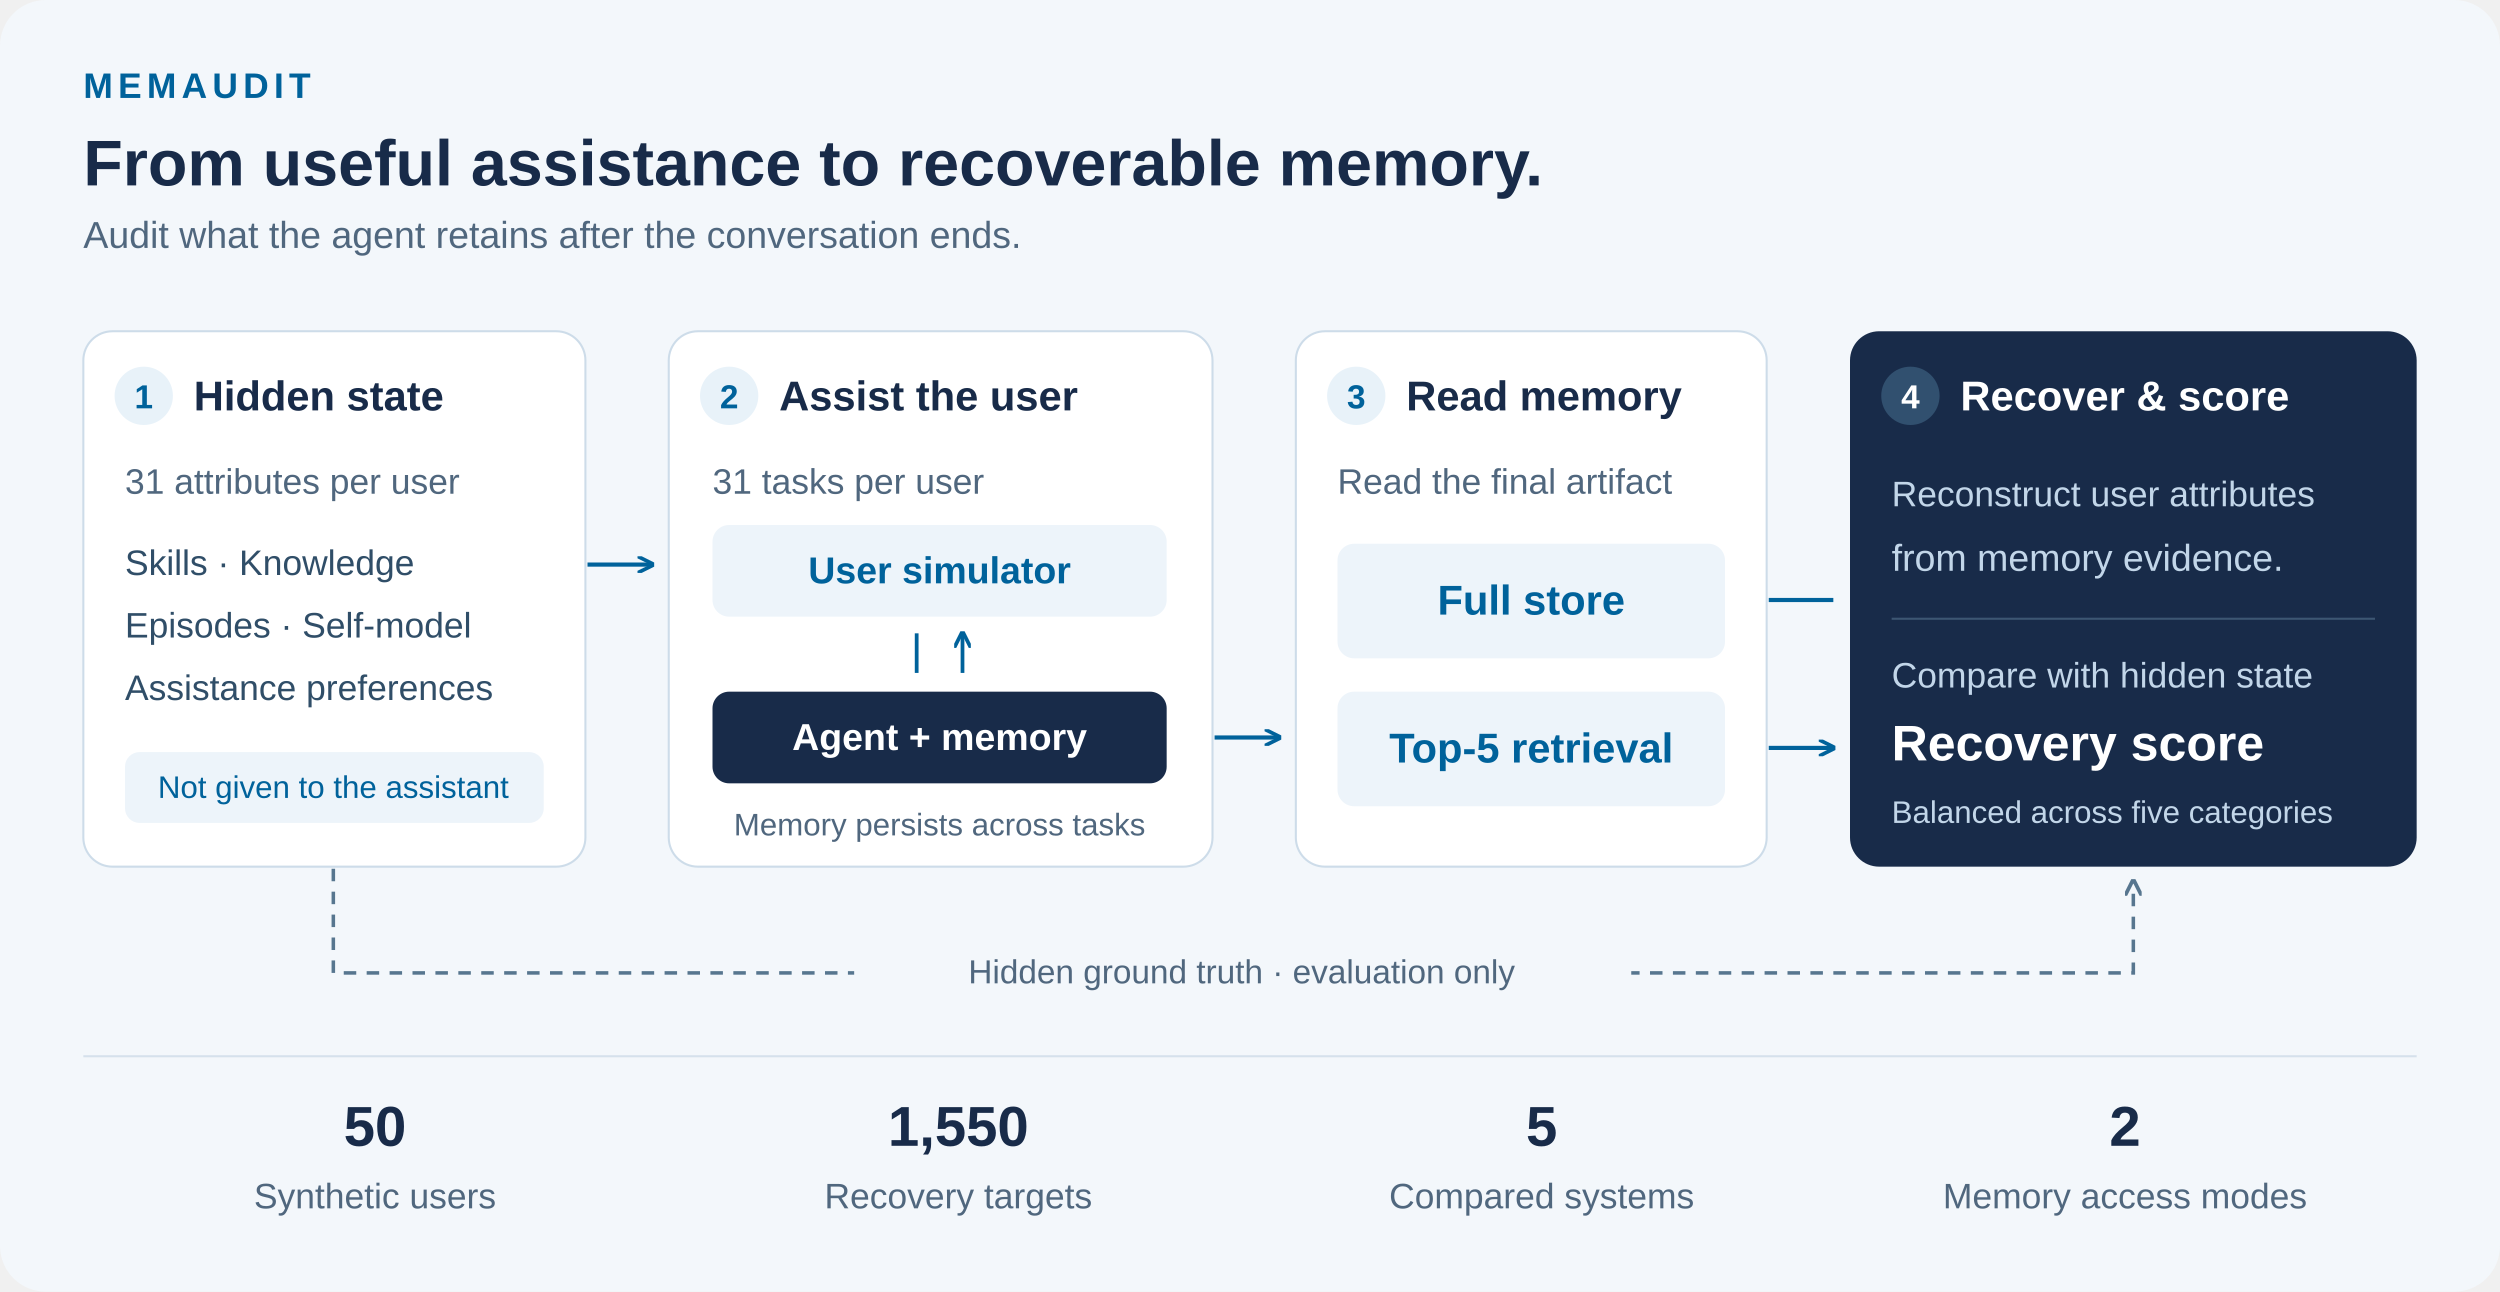
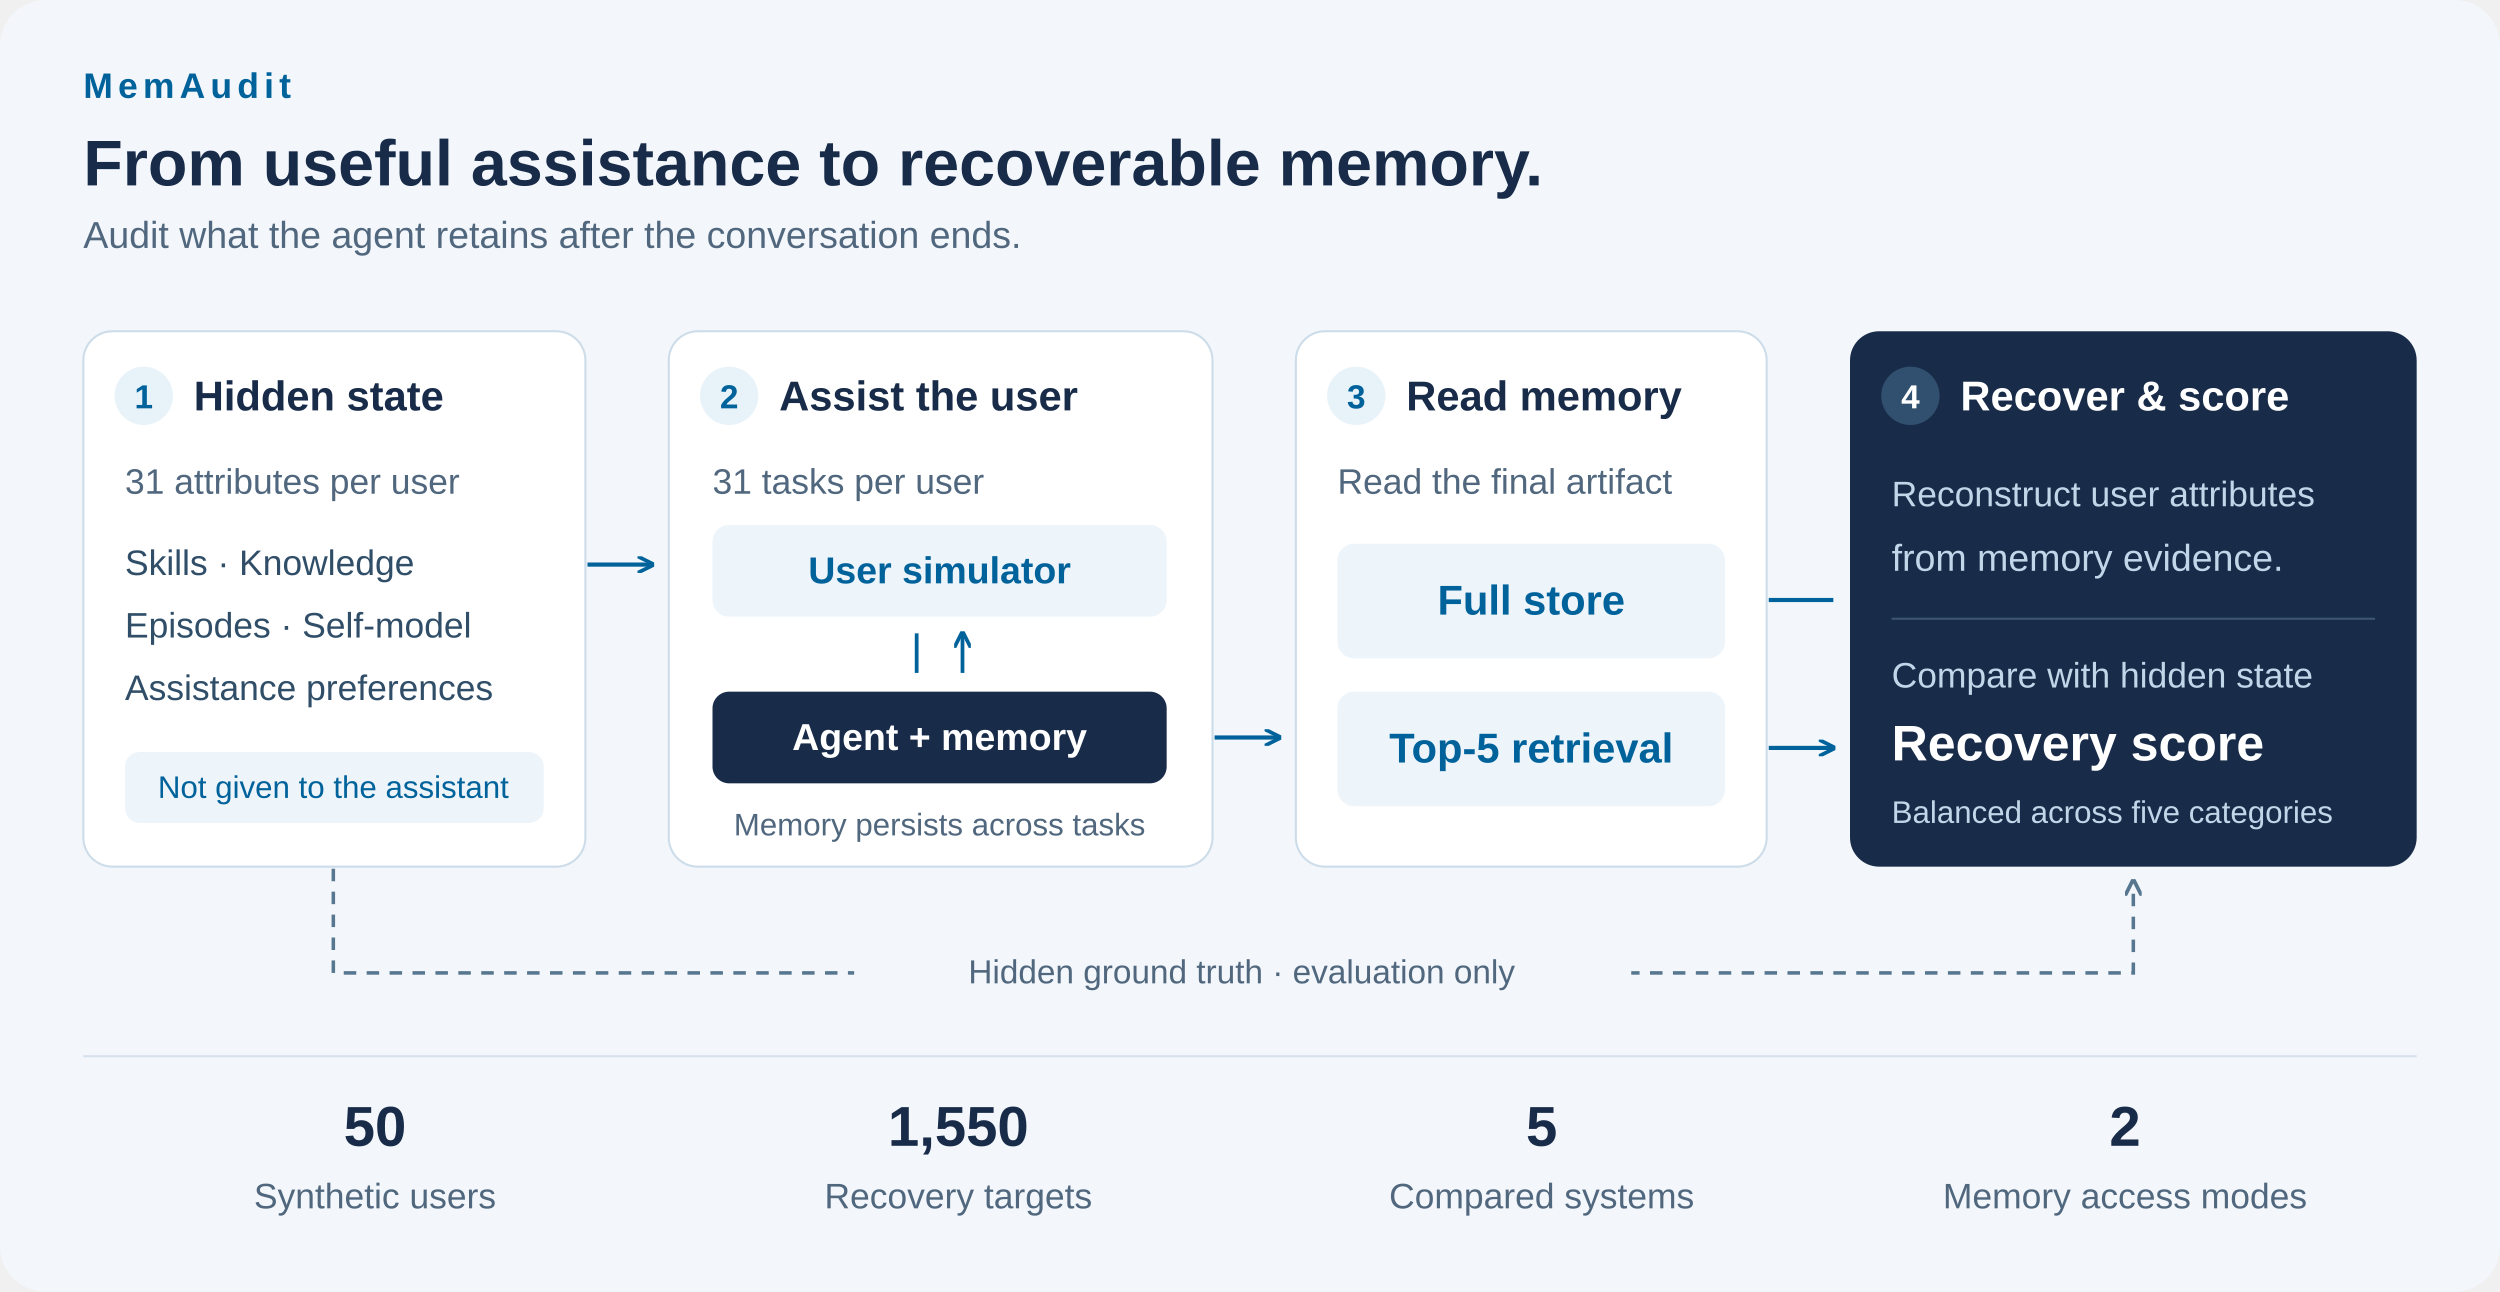
<svg xmlns="http://www.w3.org/2000/svg" width="1200" height="620" viewBox="0 0 1200 620" role="img" aria-labelledby="title desc">
  <defs>
    <marker id="arrow" markerWidth="8" markerHeight="8" refX="7" refY="4" orient="auto" markerUnits="userSpaceOnUse">
      <path d="M0 0L8 4L0 8" fill="none" stroke="#00629b" stroke-width="1.8" />
    </marker>
    <marker id="muted-arrow" markerWidth="8" markerHeight="8" refX="7" refY="4" orient="auto" markerUnits="userSpaceOnUse">
      <path d="M0 0L8 4L0 8" fill="none" stroke="#57768f" stroke-width="1.8" />
    </marker>
  </defs>
  <rect width="1200" height="620" rx="22" fill="#f3f7fb" />
  <g font-family="Arial, Helvetica, sans-serif">
-     <text x="40" y="47" font-size="17" font-weight="700" letter-spacing="2.5" fill="#00629b">MEMAUDIT</text>
+     <text x="40" y="47" font-size="17" font-weight="700" letter-spacing="2.5" fill="#00629b">MemAudit</text>
    <text x="40" y="89" font-size="31" font-weight="700" fill="#182b49">From useful assistance to recoverable memory.</text>
    <text x="40" y="119" font-size="18" fill="#50677e">Audit what the agent retains after the conversation ends.</text>
    <rect x="40" y="159" width="241" height="257" rx="14" fill="#fff" stroke="#cddce9" />
    <circle cx="69" cy="190" r="14" fill="#e8f2f9" />
    <text x="69" y="196" text-anchor="middle" font-size="16" font-weight="700" fill="#00629b">1</text>
    <text x="93" y="197" font-size="20" font-weight="700" fill="#182b49">Hidden state</text>
    <text x="60" y="237" font-size="17" fill="#50677e">31 attributes per user</text>
    <g font-size="17" fill="#304e68">
      <text x="60" y="276">Skills · Knowledge</text>
      <text x="60" y="306">Episodes · Self-model</text>
      <text x="60" y="336">Assistance preferences</text>
    </g>
    <rect x="60" y="361" width="201" height="34" rx="7" fill="#edf4fa" />
    <text x="160" y="383" text-anchor="middle" font-size="15" fill="#00629b">Not given to the assistant</text>
    <path d="M282 271H313" fill="none" stroke="#00629b" stroke-width="2" marker-end="url(#arrow)" />
    <rect x="321" y="159" width="261" height="257" rx="14" fill="#fff" stroke="#cddce9" />
    <circle cx="350" cy="190" r="14" fill="#e8f2f9" />
    <text x="350" y="196" text-anchor="middle" font-size="16" font-weight="700" fill="#00629b">2</text>
    <text x="374" y="197" font-size="20" font-weight="700" fill="#182b49">Assist the user</text>
    <text x="342" y="237" font-size="17" fill="#50677e">31 tasks per user</text>
    <rect x="342" y="252" width="218" height="44" rx="8" fill="#edf4fa" />
    <text x="451" y="280" text-anchor="middle" font-size="18" font-weight="700" fill="#00629b">User simulator</text>
    <path d="M440 304V323M462 323V304" fill="none" stroke="#00629b" stroke-width="1.8" marker-end="url(#arrow)" />
    <rect x="342" y="332" width="218" height="44" rx="8" fill="#182b49" />
    <text x="451" y="360" text-anchor="middle" font-size="18" font-weight="700" fill="#fff">Agent + memory</text>
    <text x="451" y="401" text-anchor="middle" font-size="15" fill="#50677e">Memory persists across tasks</text>
    <path d="M583 354H614" fill="none" stroke="#00629b" stroke-width="2" marker-end="url(#arrow)" />
    <rect x="622" y="159" width="226" height="257" rx="14" fill="#fff" stroke="#cddce9" />
    <circle cx="651" cy="190" r="14" fill="#e8f2f9" />
    <text x="651" y="196" text-anchor="middle" font-size="16" font-weight="700" fill="#00629b">3</text>
    <text x="675" y="197" font-size="20" font-weight="700" fill="#182b49">Read memory</text>
    <text x="642" y="237" font-size="17" fill="#50677e">Read the final artifact</text>
    <rect x="642" y="261" width="186" height="55" rx="8" fill="#edf4fa" />
    <text x="735" y="295" text-anchor="middle" font-size="20" font-weight="700" fill="#00629b">Full store</text>
    <rect x="642" y="332" width="186" height="55" rx="8" fill="#edf4fa" />
    <text x="735" y="366" text-anchor="middle" font-size="20" font-weight="700" fill="#00629b">Top-5 retrieval</text>
    <path d="M849 288H880M849 359H880" fill="none" stroke="#00629b" stroke-width="2" marker-end="url(#arrow)" />
    <rect x="888" y="159" width="272" height="257" rx="14" fill="#182b49" />
    <circle cx="917" cy="190" r="14" fill="#31506f" />
    <text x="917" y="196" text-anchor="middle" font-size="16" font-weight="700" fill="#fff">4</text>
    <text x="941" y="197" font-size="20" font-weight="700" fill="#fff">Recover &amp; score</text>
    <text x="908" y="243" font-size="17" fill="#c2d6e9">Reconstruct user attributes</text>
    <text x="908" y="274" font-size="18" fill="#c2d6e9">from memory evidence.</text>
    <path d="M908 297H1140" stroke="#3c5672" />
    <text x="908" y="330" font-size="17" fill="#c2d6e9">Compare with hidden state</text>
    <text x="908" y="365" font-size="24" font-weight="700" fill="#fff">Recovery score</text>
    <text x="908" y="395" font-size="15" fill="#c2d6e9">Balanced across five categories</text>
    <path d="M160 417V467H1024V423" fill="none" stroke="#57768f" stroke-width="1.7" stroke-dasharray="6 5" marker-end="url(#muted-arrow)" />
    <rect x="410" y="452" width="373" height="29" fill="#f3f7fb" />
    <text x="596" y="472" text-anchor="middle" font-size="16" fill="#50677e">Hidden ground truth · evaluation only</text>
    <path d="M40 507H1160" stroke="#d5e1ec" />
    <g fill="#182b49" text-anchor="middle" font-size="27" font-weight="700">
      <text x="180" y="550">50</text>
      <text x="460" y="550">1,550</text>
      <text x="740" y="550">5</text>
      <text x="1020" y="550">2</text>
    </g>
    <g fill="#50677e" text-anchor="middle" font-size="17">
      <text x="180" y="580">Synthetic users</text>
      <text x="460" y="580">Recovery targets</text>
      <text x="740" y="580">Compared systems</text>
      <text x="1020" y="580">Memory access modes</text>
    </g>
  </g>
</svg>
